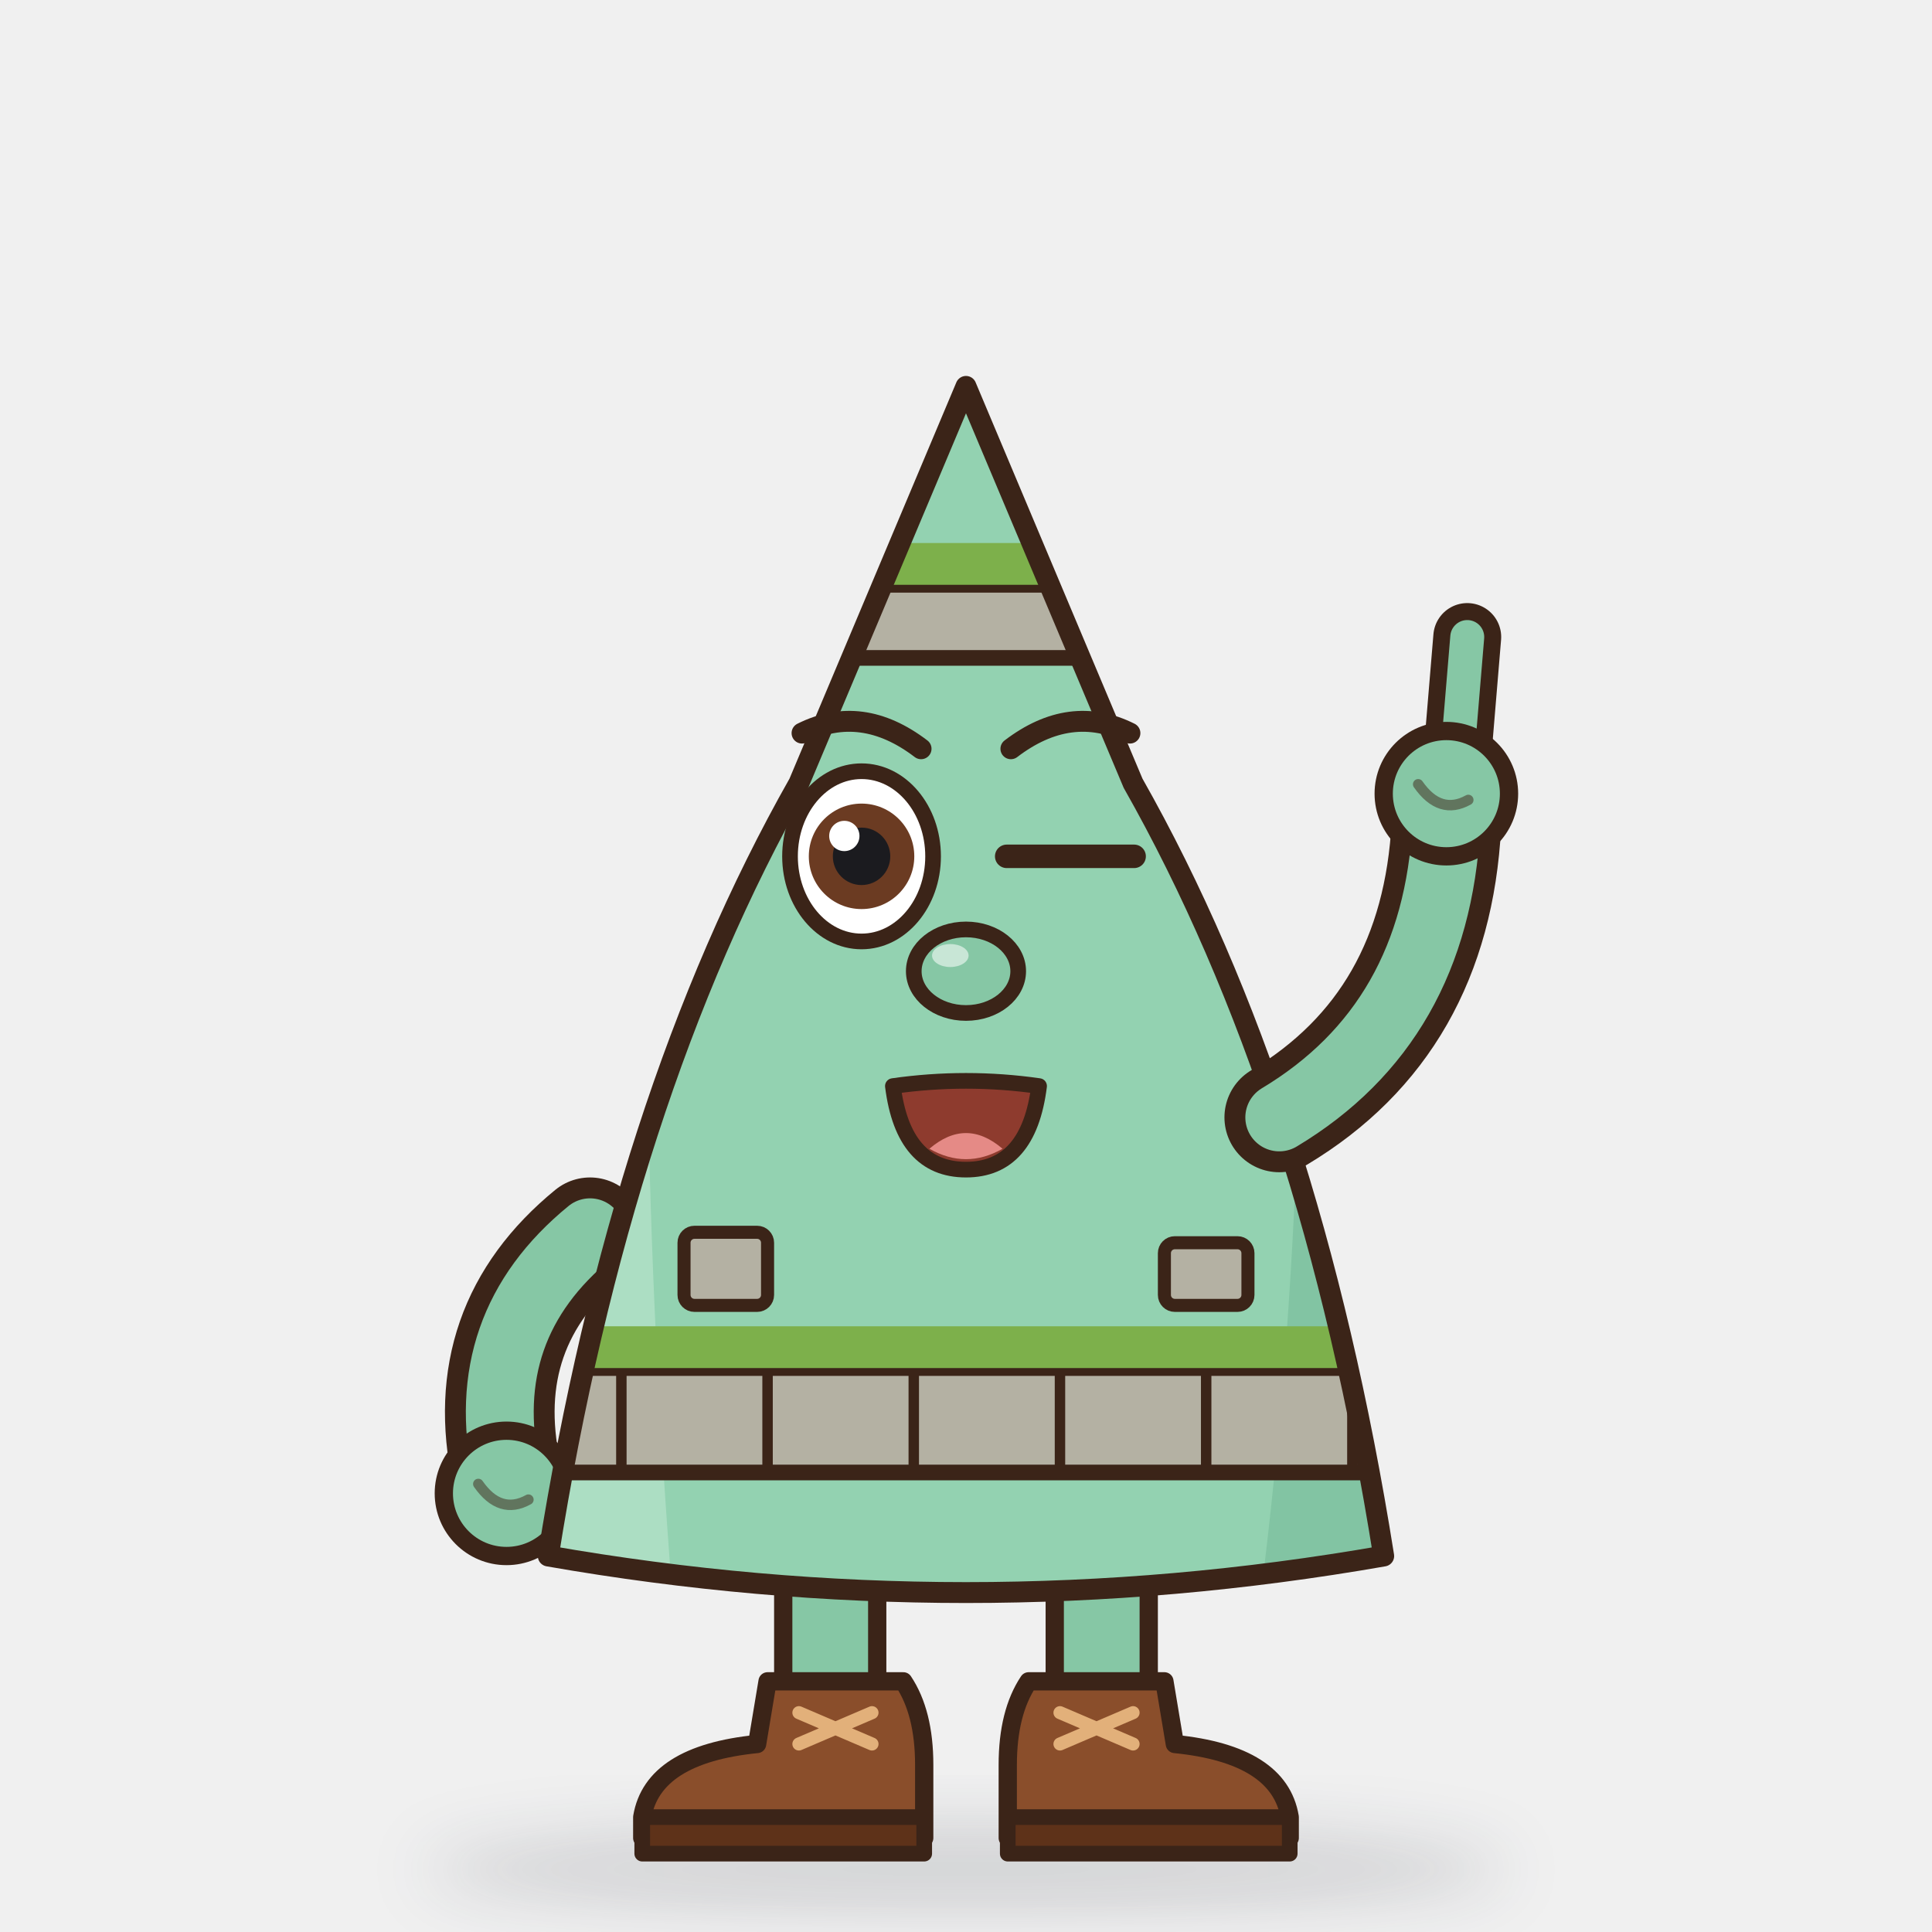
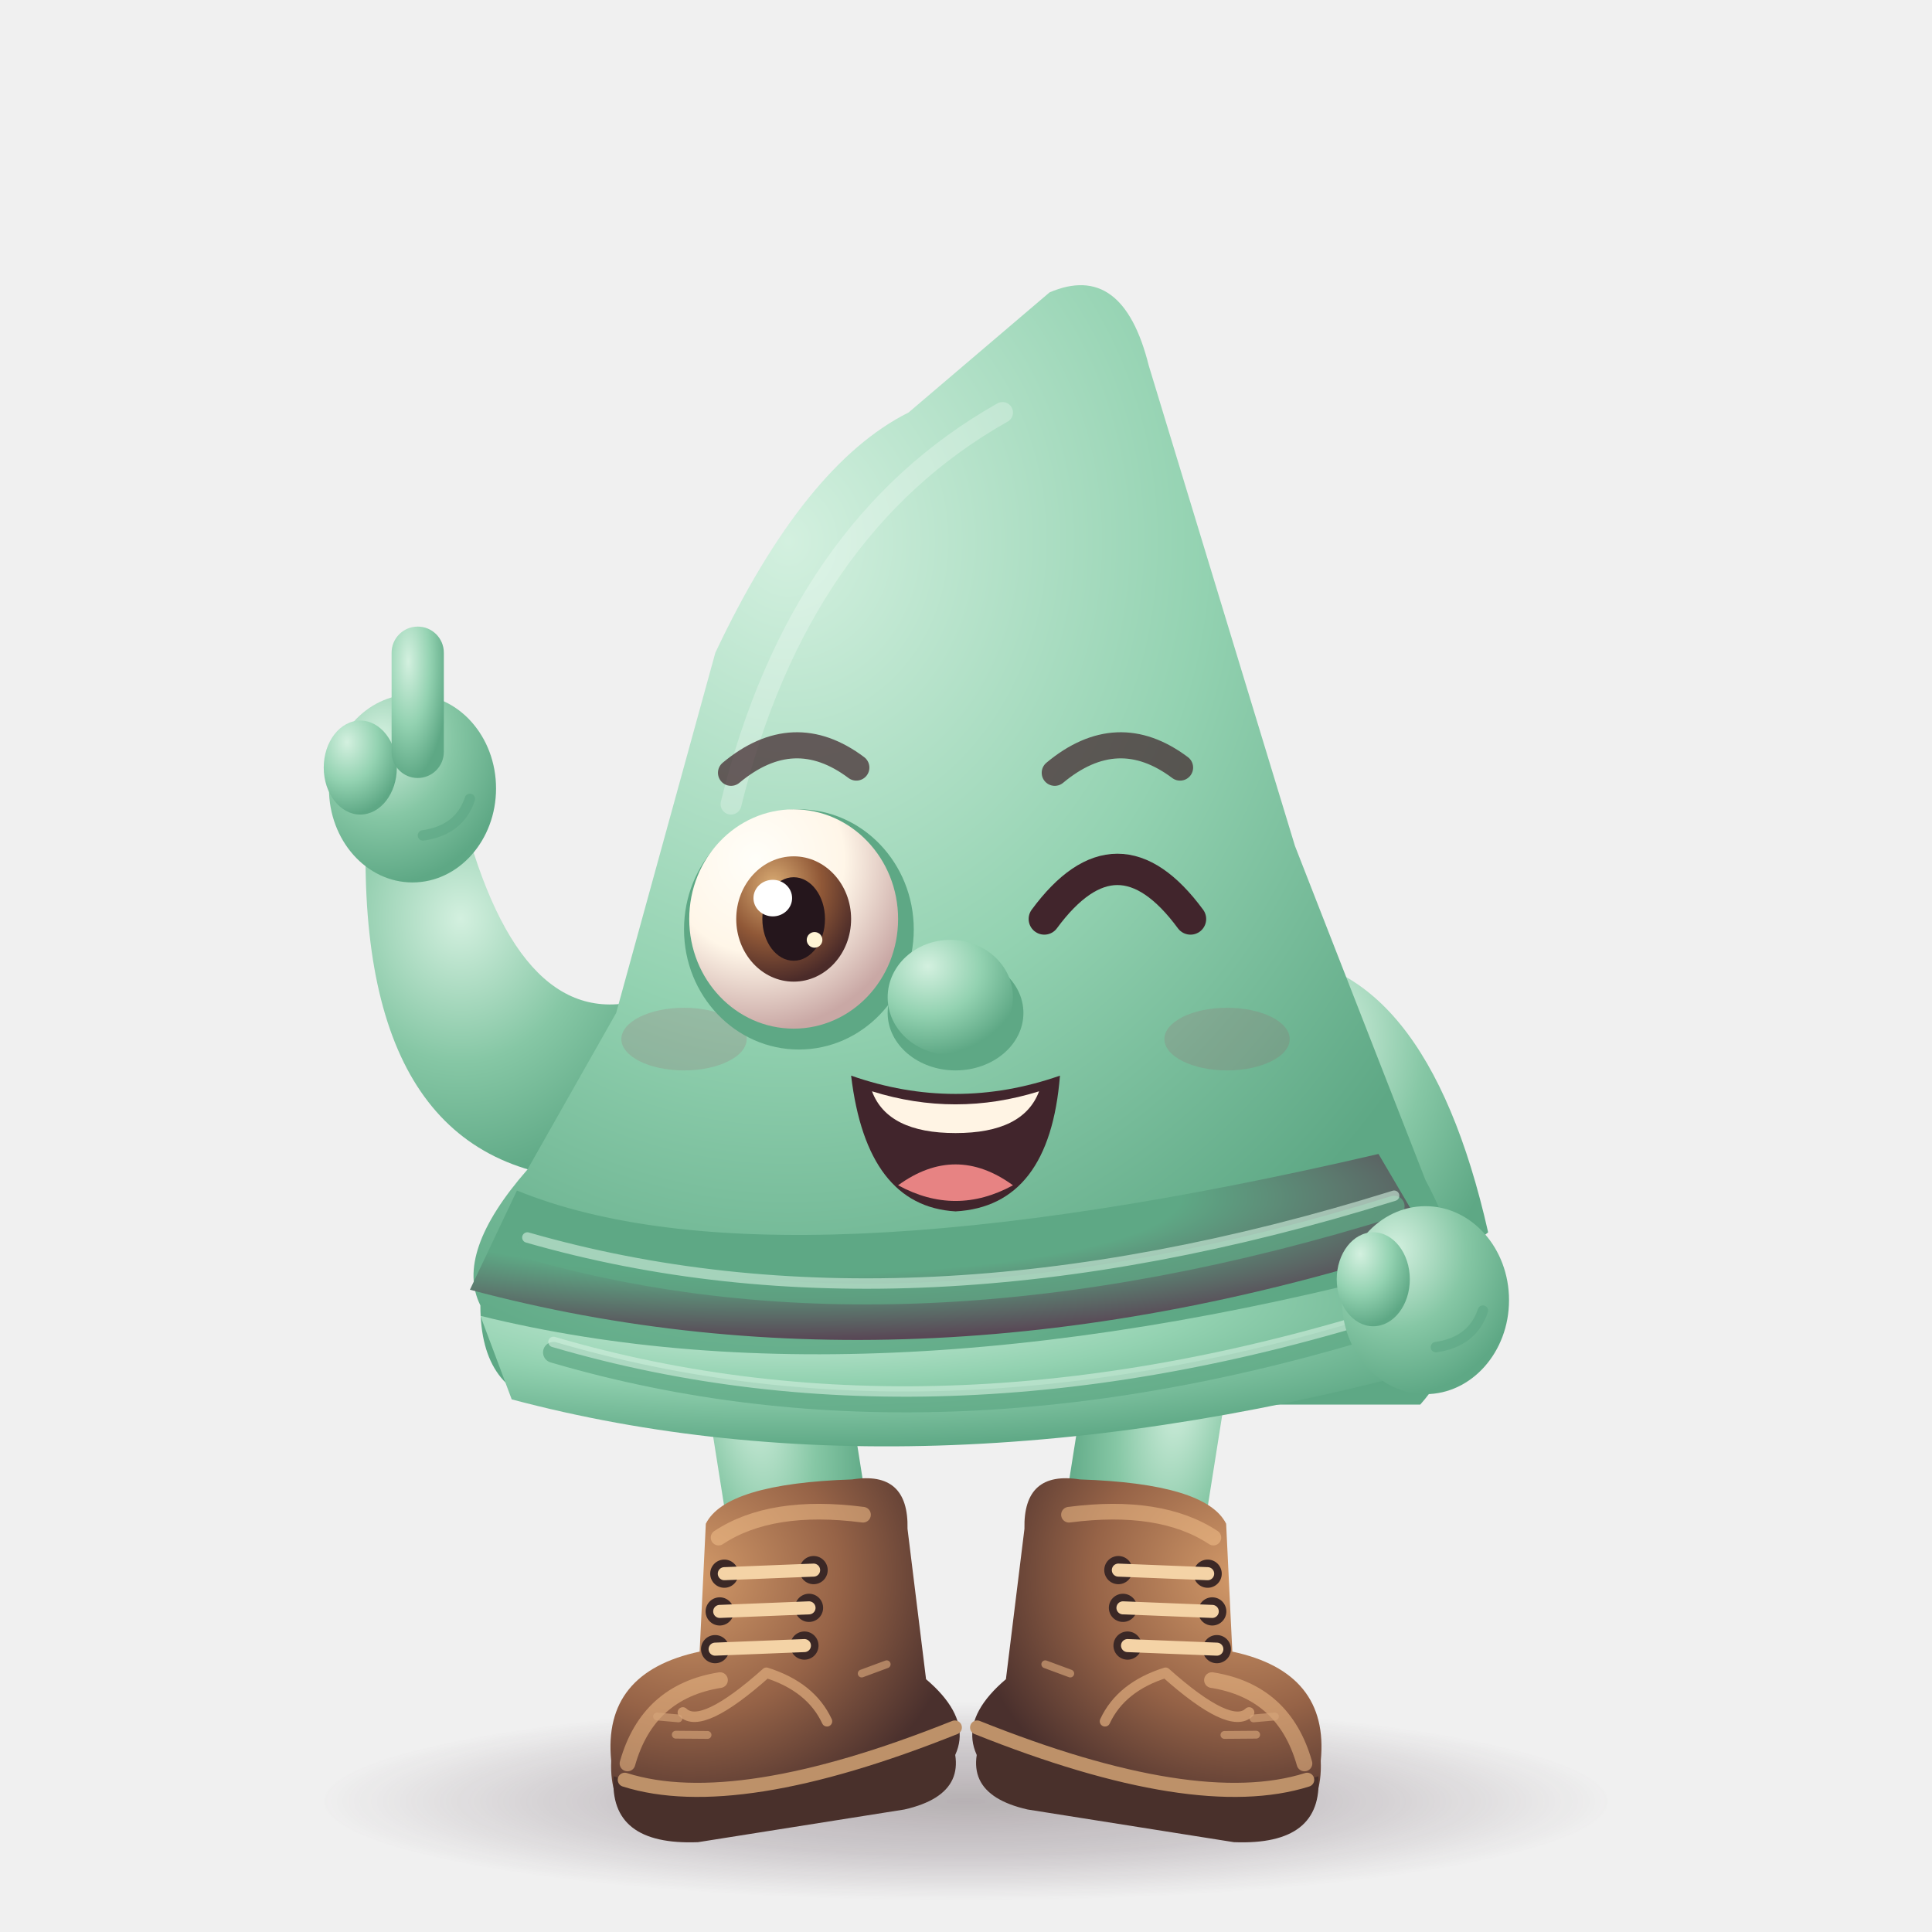
<svg xmlns="http://www.w3.org/2000/svg" viewBox="0 0 64 64" width="160" height="160" role="img" aria-label="Machu, Market researcher, checking">
  <defs>
-     <filter id="sm-machu-s" x="-50%" y="-50%" width="200%" height="200%">
-       <feGaussianBlur stdDeviation="6" />
-     </filter>
+     <radialGradient id="sm-machu-clay" cx="32%" cy="23%" r="78%">
+       <stop offset="0" stop-color="#D3F0DF" />
+       <stop offset="0.54" stop-color="#93D2B1" />
+       <stop offset="1" stop-color="#5EA885" />
+     </radialGradient>
+     <radialGradient id="sm-machu-arm" cx="32%" cy="23%" r="78%">
+       <stop offset="0" stop-color="#D3F0DF" />
+       <stop offset="0.54" stop-color="#86C7A5" />
+       <stop offset="1" stop-color="#5EA885" />
+     </radialGradient>
+     <radialGradient id="sm-machu-recess" cx="32%" cy="23%" r="78%">
+       <stop offset="0" stop-color="#5EA885" />
+       <stop offset="0.54" stop-color="#5EA885" />
+       <stop offset="1" stop-color="#594454" />
+     </radialGradient>
+     <radialGradient id="sm-machu-boot" cx="32%" cy="23%" r="78%">
+       <stop offset="0" stop-color="#d39a69" />
+       <stop offset="0.54" stop-color="#966347" />
+       <stop offset="1" stop-color="#4a302d" />
+     </radialGradient>
+     <radialGradient id="sm-machu-wood" cx="32%" cy="23%" r="78%">
+       <stop offset="0" stop-color="#ffe0a6" />
+       <stop offset="0.54" stop-color="#bb8051" />
+       <stop offset="1" stop-color="#774231" />
+     </radialGradient>
+     <radialGradient id="sm-machu-gold" cx="32%" cy="23%" r="78%">
+       <stop offset="0" stop-color="#fff5bb" />
+       <stop offset="0.54" stop-color="#ebba54" />
+       <stop offset="1" stop-color="#aa612e" />
+     </radialGradient>
+     <radialGradient id="sm-machu-red" cx="32%" cy="23%" r="78%">
+       <stop offset="0" stop-color="#ffb3a4" />
+       <stop offset="0.54" stop-color="#e47065" />
+       <stop offset="1" stop-color="#a53247" />
+     </radialGradient>
+     <radialGradient id="sm-machu-white" cx="32%" cy="23%" r="78%">
+       <stop offset="0" stop-color="#fffef9" />
+       <stop offset="0.54" stop-color="#fff6e8" />
+       <stop offset="1" stop-color="#c9a8a5" />
+     </radialGradient>
+     <radialGradient id="sm-machu-iris" cx="32%" cy="23%" r="78%">
+       <stop offset="0" stop-color="#d9ab73" />
+       <stop offset="0.54" stop-color="#905837" />
+       <stop offset="1" stop-color="#4b2b29" />
+     </radialGradient>
+     <radialGradient id="sm-machu-floor">
+       <stop stop-color="#38252e" stop-opacity=".31" />
+       <stop offset=".55" stop-color="#483442" stop-opacity=".2" />
+       <stop offset="1" stop-color="#483442" stop-opacity="0" />
+     </radialGradient>
  </defs>
  <g transform="scale(0.17297) translate(35 0)">
-     <ellipse cx="150" cy="358" rx="104" ry="9" fill="#1B2430" opacity=".14" filter="url(#sm-machu-s)" />
-     <rect x="115" y="298" width="18" height="32" rx="6" fill="#86C7A5" stroke="#3B2418" stroke-width="3.5" />
-     <rect x="167" y="298" width="18" height="32" rx="6" fill="#86C7A5" stroke="#3B2418" stroke-width="3.5" />
-     <path d="M138 322 L112 322 L110 334 Q90 336 88 348 L88 352 L142 352 L142 338 Q142 328 138 322 Z" fill="#8A4E2B" stroke="#3B2418" stroke-width="3.5" stroke-linejoin="round" />
-     <path d="M142 348 L88 348 L88 355 L142 355 Z" fill="#5E3219" stroke="#3B2418" stroke-width="3" stroke-linejoin="round" />
-     <path d="M132 328 L118 334 M118 328 L132 334" fill="none" stroke="#E2B07A" stroke-width="2.5" stroke-linecap="round" stroke-linejoin="round" />
-     <path d="M162 322 L188 322 L190 334 Q210 336 212 348 L212 352 L158 352 L158 338 Q158 328 162 322 Z" fill="#8A4E2B" stroke="#3B2418" stroke-width="3.5" stroke-linejoin="round" />
-     <path d="M158 348 L212 348 L212 355 L158 355 Z" fill="#5E3219" stroke="#3B2418" stroke-width="3" stroke-linejoin="round" />
-     <path d="M168 328 L182 334 M182 328 L168 334" fill="none" stroke="#E2B07A" stroke-width="2.5" stroke-linecap="round" stroke-linejoin="round" />
-     <path d="M78 236 Q56 254 62 282" fill="none" stroke="#3B2418" stroke-width="21" stroke-linecap="round" stroke-linejoin="round" />
-     <path d="M78 236 Q56 254 62 282" fill="none" stroke="#86C7A5" stroke-width="13" stroke-linecap="round" stroke-linejoin="round" />
-     <circle cx="62" cy="286" r="12" fill="#86C7A5" stroke="#3B2418" stroke-width="3.5" />
-     <path d="M56.6 284.2 Q60.8 290.2 66.2 287.2" fill="none" stroke="#3B2418" stroke-width="2" stroke-linecap="round" opacity=".5" />
-     <clipPath id="sm-machu-c">
-       <path d="M70 298 Q84 210 118 150 L150 74 L182 150 Q216 210 230 298 Q150 312 70 298 Z" />
-     </clipPath>
-     <path d="M70 298 Q84 210 118 150 L150 74 L182 150 Q216 210 230 298 Q150 312 70 298 Z" fill="#93D2B1" />
-     <g clip-path="url(#sm-machu-c)">
-       <path d="M200 0 L340 0 L340 370 L196 370 Q230 200 200 0 Z" fill="#5EA885" opacity="0.32" />
-       <path d="M0 0 L104 0 Q76 160 100 370 L0 370 Z" fill="#D3F0DF" opacity="0.4" />
-       <path d="M60 262 L240 262 L240 282 L60 282 Z" fill="#B4B1A3" stroke="#3B2418" stroke-width="3" stroke-linejoin="round" stroke-linecap="round" />
-       <path d="M84 262 L84 282 M112 262 L112 282 M140 262 L140 282 M168 262 L168 282 M196 262 L196 282 M224 262 L224 282" fill="none" stroke="#3B2418" stroke-width="2" stroke-linecap="round" stroke-linejoin="round" />
-       <path d="M70 112 L230 112 L230 126 L70 126 Z" fill="#B4B1A3" stroke="#3B2418" stroke-width="3" stroke-linejoin="round" stroke-linecap="round" />
-       <path d="M70 104 L230 104 L230 112 L70 112 Z" fill="#7DB04B" />
-       <path d="M50 254 L250 254 L250 262 L50 262 Z" fill="#7DB04B" />
+     <ellipse cx="150" cy="345" rx="123" ry="19" fill="url(#sm-machu-floor)" />
+     <g transform="translate(119 302) rotate(-9) scale(1 1)">
+       <rect x="-13" y="-53" width="27" height="71" rx="13" fill="url(#sm-machu-arm)" />
+       <path d="M-17-13Q-12-20 12-17Q23-17 21-6L20 23Q32 37 14 45H-27Q-45 44-42 29Q-41 12-22 11Z" fill="url(#sm-machu-boot)" />
+       <path d="M-42 32Q-24 42 22 32Q27 46 12 47H-28Q-45 45-42 32Z" fill="#49302b" />
+       <path d="M-40 33Q-20 43 24 33" fill="none" stroke="#bd9169" stroke-width="2.7" stroke-linecap="round" stroke-linejoin="round" />
+       <path d="M-39 30Q-33 17-19 17M-15-10Q-4-15 13-10" fill="none" stroke="#f1bd89" stroke-width="3" opacity="0.55" stroke-linecap="round" stroke-linejoin="round" />
+       <ellipse cx="-15" cy="-3" rx="2.7" ry="2.7" fill="#3b2826" />
+       <ellipse cx="2" cy="-1" rx="2.7" ry="2.7" fill="#3b2826" />
+       <path d="M-15 -3l17 2" fill="none" stroke="#f4d3a6" stroke-width="2.5" stroke-linecap="round" stroke-linejoin="round" />
+       <ellipse cx="-17" cy="4" rx="2.7" ry="2.7" fill="#3b2826" />
+       <ellipse cx="0" cy="6" rx="2.7" ry="2.7" fill="#3b2826" />
+       <path d="M-17 4l17 2" fill="none" stroke="#f4d3a6" stroke-width="2.5" stroke-linecap="round" stroke-linejoin="round" />
+       <ellipse cx="-19" cy="11" rx="2.7" ry="2.7" fill="#3b2826" />
+       <ellipse cx="-2" cy="13" rx="2.7" ry="2.7" fill="#3b2826" />
+       <path d="M-19 11l17 2" fill="none" stroke="#f4d3a6" stroke-width="2.5" stroke-linecap="round" stroke-linejoin="round" />
+       <path d="M-10 17q-14 9-17 5M-10 17q8 4 10 11" fill="none" stroke="#dfad7d" stroke-width="2" opacity="0.7" stroke-linecap="round" stroke-linejoin="round" />
+       <path d="M-29 26l6 1m-9-5l4 1m36-3l5-1" fill="none" stroke="#d5a47a" stroke-width="1.5" opacity="0.65" stroke-linecap="round" stroke-linejoin="round" />
    </g>
-     <path d="M70 298 Q84 210 118 150 L150 74 L182 150 Q216 210 230 298 Q150 312 70 298 Z" fill="none" stroke="#3B2418" stroke-width="4" stroke-linecap="round" stroke-linejoin="round" />
-     <rect x="96" y="236" width="16" height="14" rx="2" fill="#B4B1A3" stroke="#3B2418" stroke-width="2.5" />
-     <rect x="188" y="238" width="16" height="12" rx="2" fill="#B4B1A3" stroke="#3B2418" stroke-width="2.5" />
-     <ellipse cx="150" cy="186" rx="10" ry="8" fill="#86C7A5" stroke="#3B2418" stroke-width="3" />
-     <ellipse cx="147" cy="183" rx="3.5" ry="2.2" fill="#fff" opacity=".55" />
-     <g>
-       <ellipse cx="130" cy="164" rx="13.7" ry="16.3" fill="#fff" stroke="#3B2418" stroke-width="3" />
-       <circle cx="130" cy="164" r="10.1" fill="#6B3B22" />
-       <circle cx="130" cy="164" r="5.5" fill="#1B1B1F" />
-       <circle cx="126.7" cy="160.1" r="2.9" fill="#fff" />
-       <path d="M157.8 164 L182.2 164" stroke="#3B2418" stroke-width="4.5" stroke-linecap="round" />
+     <g transform="translate(181 302) rotate(9) scale(-1 1)">
+       <rect x="-13" y="-53" width="27" height="71" rx="13" fill="url(#sm-machu-arm)" />
+       <path d="M-17-13Q-12-20 12-17Q23-17 21-6L20 23Q32 37 14 45H-27Q-45 44-42 29Q-41 12-22 11Z" fill="url(#sm-machu-boot)" />
+       <path d="M-42 32Q-24 42 22 32Q27 46 12 47H-28Q-45 45-42 32Z" fill="#49302b" />
+       <path d="M-40 33Q-20 43 24 33" fill="none" stroke="#bd9169" stroke-width="2.7" stroke-linecap="round" stroke-linejoin="round" />
+       <path d="M-39 30Q-33 17-19 17M-15-10Q-4-15 13-10" fill="none" stroke="#f1bd89" stroke-width="3" opacity="0.55" stroke-linecap="round" stroke-linejoin="round" />
+       <ellipse cx="-15" cy="-3" rx="2.7" ry="2.7" fill="#3b2826" />
+       <ellipse cx="2" cy="-1" rx="2.7" ry="2.7" fill="#3b2826" />
+       <path d="M-15 -3l17 2" fill="none" stroke="#f4d3a6" stroke-width="2.5" stroke-linecap="round" stroke-linejoin="round" />
+       <ellipse cx="-17" cy="4" rx="2.7" ry="2.7" fill="#3b2826" />
+       <ellipse cx="0" cy="6" rx="2.7" ry="2.7" fill="#3b2826" />
+       <path d="M-17 4l17 2" fill="none" stroke="#f4d3a6" stroke-width="2.5" stroke-linecap="round" stroke-linejoin="round" />
+       <ellipse cx="-19" cy="11" rx="2.7" ry="2.7" fill="#3b2826" />
+       <ellipse cx="-2" cy="13" rx="2.7" ry="2.7" fill="#3b2826" />
+       <path d="M-19 11l17 2" fill="none" stroke="#f4d3a6" stroke-width="2.5" stroke-linecap="round" stroke-linejoin="round" />
+       <path d="M-10 17q-14 9-17 5M-10 17q8 4 10 11" fill="none" stroke="#dfad7d" stroke-width="2" opacity="0.7" stroke-linecap="round" stroke-linejoin="round" />
+       <path d="M-29 26l6 1m-9-5l4 1m36-3l5-1" fill="none" stroke="#d5a47a" stroke-width="1.5" opacity="0.65" stroke-linecap="round" stroke-linejoin="round" />
    </g>
-     <path d="M118.6 140.4 Q130 134.7 141.4 143.4 M181.4 140.4 Q170 134.7 158.6 143.4" fill="none" stroke="#3B2418" stroke-width="4" stroke-linecap="round" />
-     <path d="M136 208 Q150 206 164 208 Q162 224 150 224 Q138 224 136 208 Z" fill="#8E3B2E" stroke="#3B2418" stroke-width="3" stroke-linejoin="round" />
-     <path d="M143 220 Q150 214 157 220 Q150 224 143 220 Z" fill="#E58A86" />
-     <path d="M210 214 Q240 196 242 158" fill="none" stroke="#3B2418" stroke-width="21" stroke-linecap="round" stroke-linejoin="round" />
-     <path d="M210 214 Q240 196 242 158" fill="none" stroke="#86C7A5" stroke-width="13" stroke-linecap="round" stroke-linejoin="round" />
-     <path d="M244 146 L246 122" fill="none" stroke="#3B2418" stroke-width="13" stroke-linecap="round" />
-     <path d="M244 146 L246 122" fill="none" stroke="#86C7A5" stroke-width="6.5" stroke-linecap="round" />
-     <circle cx="242" cy="152" r="12" fill="#86C7A5" stroke="#3B2418" stroke-width="3.5" />
-     <path d="M236.6 150.2 Q240.8 156.2 246.2 153.2" fill="none" stroke="#3B2418" stroke-width="2" stroke-linecap="round" opacity=".5" />
+     <path d="M92 190Q67 201 55 161L35 164Q35 227 83 226Z" fill="url(#sm-machu-arm)" />
+     <path d="M207 183Q238 183 250 236L232 251Q219 209 204 222Z" fill="url(#sm-machu-arm)" />
+     <path d="M57 250Q52 240 66 224L83 194L102 125Q119 89 139 79L166 56Q180 50 185 70L213 162L238 226Q252 252 237 269H71Q57 267 57 250Z" fill="url(#sm-machu-clay)" />
+     <path d="M105 154Q118 101 157 79" fill="none" stroke="white" stroke-width="4" opacity="0.26" stroke-linecap="round" stroke-linejoin="round" />
+     <path d="M64 228Q113 248 229 221L239 238Q141 270 55 247Z" fill="url(#sm-machu-recess)" />
+     <path d="M57 252Q134 271 243 241L243 261Q142 289 63 268Z" fill="url(#sm-machu-clay)" />
+     <path d="M66 239Q139 260 232 231M71 259Q146 281 235 252" fill="none" stroke="#5EA885" stroke-width="4" opacity="0.73" stroke-linecap="round" stroke-linejoin="round" />
+     <g transform="translate(0 -2)">
+       <path d="M66 239Q139 260 232 231M71 259Q146 281 235 252" fill="none" stroke="#D3F0DF" stroke-width="2" opacity="0.6" stroke-linecap="round" stroke-linejoin="round" />
+     </g>
+     <ellipse cx="44" cy="151" rx="16" ry="18" fill="url(#sm-machu-arm)" />
+     <ellipse cx="34" cy="147" rx="7" ry="9" fill="url(#sm-machu-clay)" />
+     <rect x="40" y="120" width="10" height="29" rx="5" fill="url(#sm-machu-clay)" />
+     <path d="M46 160q7 -1 9 -7" fill="none" stroke="#5EA885" stroke-width="2" opacity="0.65" stroke-linecap="round" stroke-linejoin="round" />
+     <g transform="translate(148 176)">
+       <ellipse cx="-52" cy="23" rx="12" ry="6" fill="#a63655" opacity=".15" />
+       <ellipse cx="52" cy="23" rx="12" ry="6" fill="#a63655" opacity=".15" />
+       <g>
+         <g transform="translate(-31 0)">
+           <path d="M-12 -28Q0 -38 12 -29" fill="none" stroke="#41252C" stroke-width="5" opacity="0.72" stroke-linecap="round" stroke-linejoin="round" />
+           <ellipse cx="1" cy="2" rx="22" ry="23" fill="#5EA885" />
+           <ellipse cx="0" cy="0" rx="20" ry="21" fill="url(#sm-machu-white)" />
+           <ellipse cx="0" cy="0" rx="11" ry="12" fill="url(#sm-machu-iris)" />
+           <ellipse cx="0" cy="0" rx="6" ry="8" fill="#25161c" />
+           <ellipse cx="-4" cy="-4" rx="3.7" ry="3.5" fill="white" />
+           <ellipse cx="4" cy="4" rx="1.5" ry="1.5" fill="#fff4d5" />
+         </g>
+         <g transform="translate(31 0)">
+           <path d="M-12 -28Q0 -38 12 -29" fill="none" stroke="#41252C" stroke-width="5" opacity="0.72" stroke-linecap="round" stroke-linejoin="round" />
+           <path d="M-14 0Q0 -19 14 0" fill="none" stroke="#41252C" stroke-width="6" stroke-linecap="round" stroke-linejoin="round" />
+         </g>
+       </g>
+       <ellipse cx="0" cy="18" rx="13" ry="11" fill="#5EA885" />
+       <ellipse cx="-1" cy="15" rx="12" ry="11" fill="url(#sm-machu-clay)" />
+       <path d="M-20 30Q0 37 20 30Q18 55 0 56Q-17 55-20 30Z" fill="#41252C" />
+       <path d="M-16 33Q0 38 16 33Q13 41 0 41Q-13 41-16 33Z" fill="#fff4e4" />
+       <path d="M-11 51Q0 43 11 51Q0 57-11 51Z" fill="#e78383" />
+     </g>
+     <ellipse cx="238" cy="249" rx="16" ry="18" fill="url(#sm-machu-arm)" />
+     <ellipse cx="228" cy="245" rx="7" ry="9" fill="url(#sm-machu-clay)" />
+     <path d="M240 258q7 -1 9 -7" fill="none" stroke="#5EA885" stroke-width="2" opacity="0.65" stroke-linecap="round" stroke-linejoin="round" />
  </g>
</svg>
